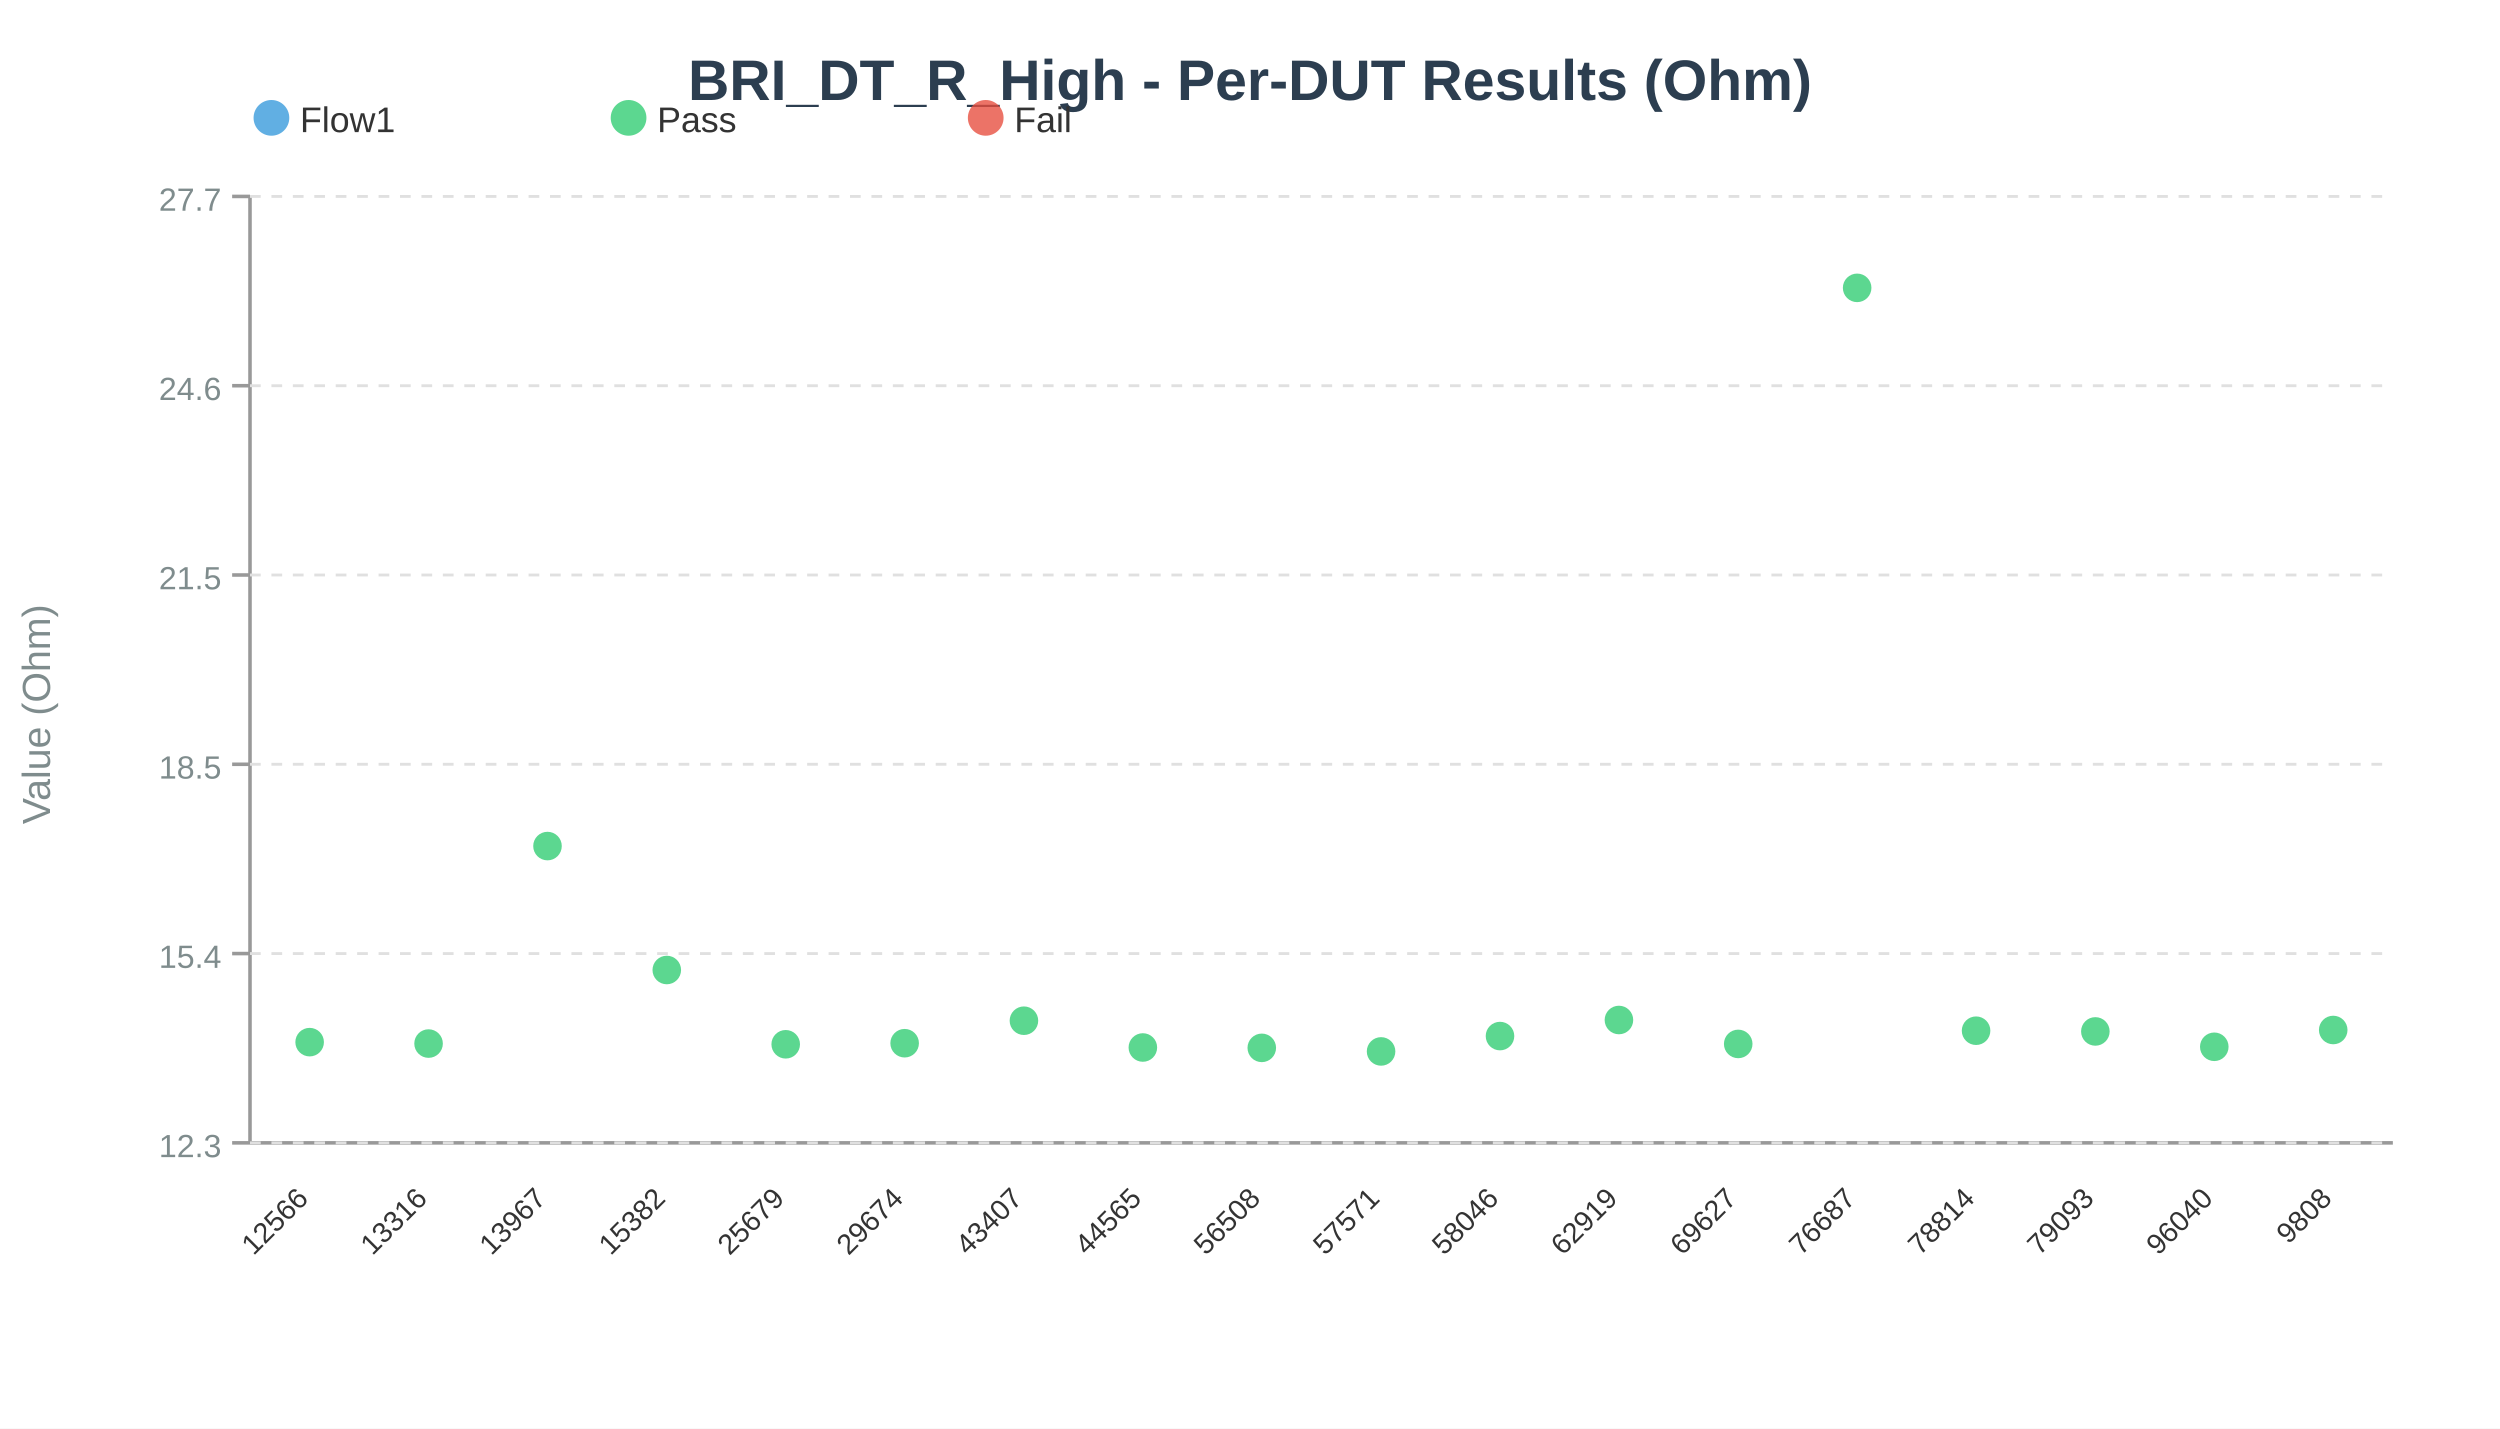
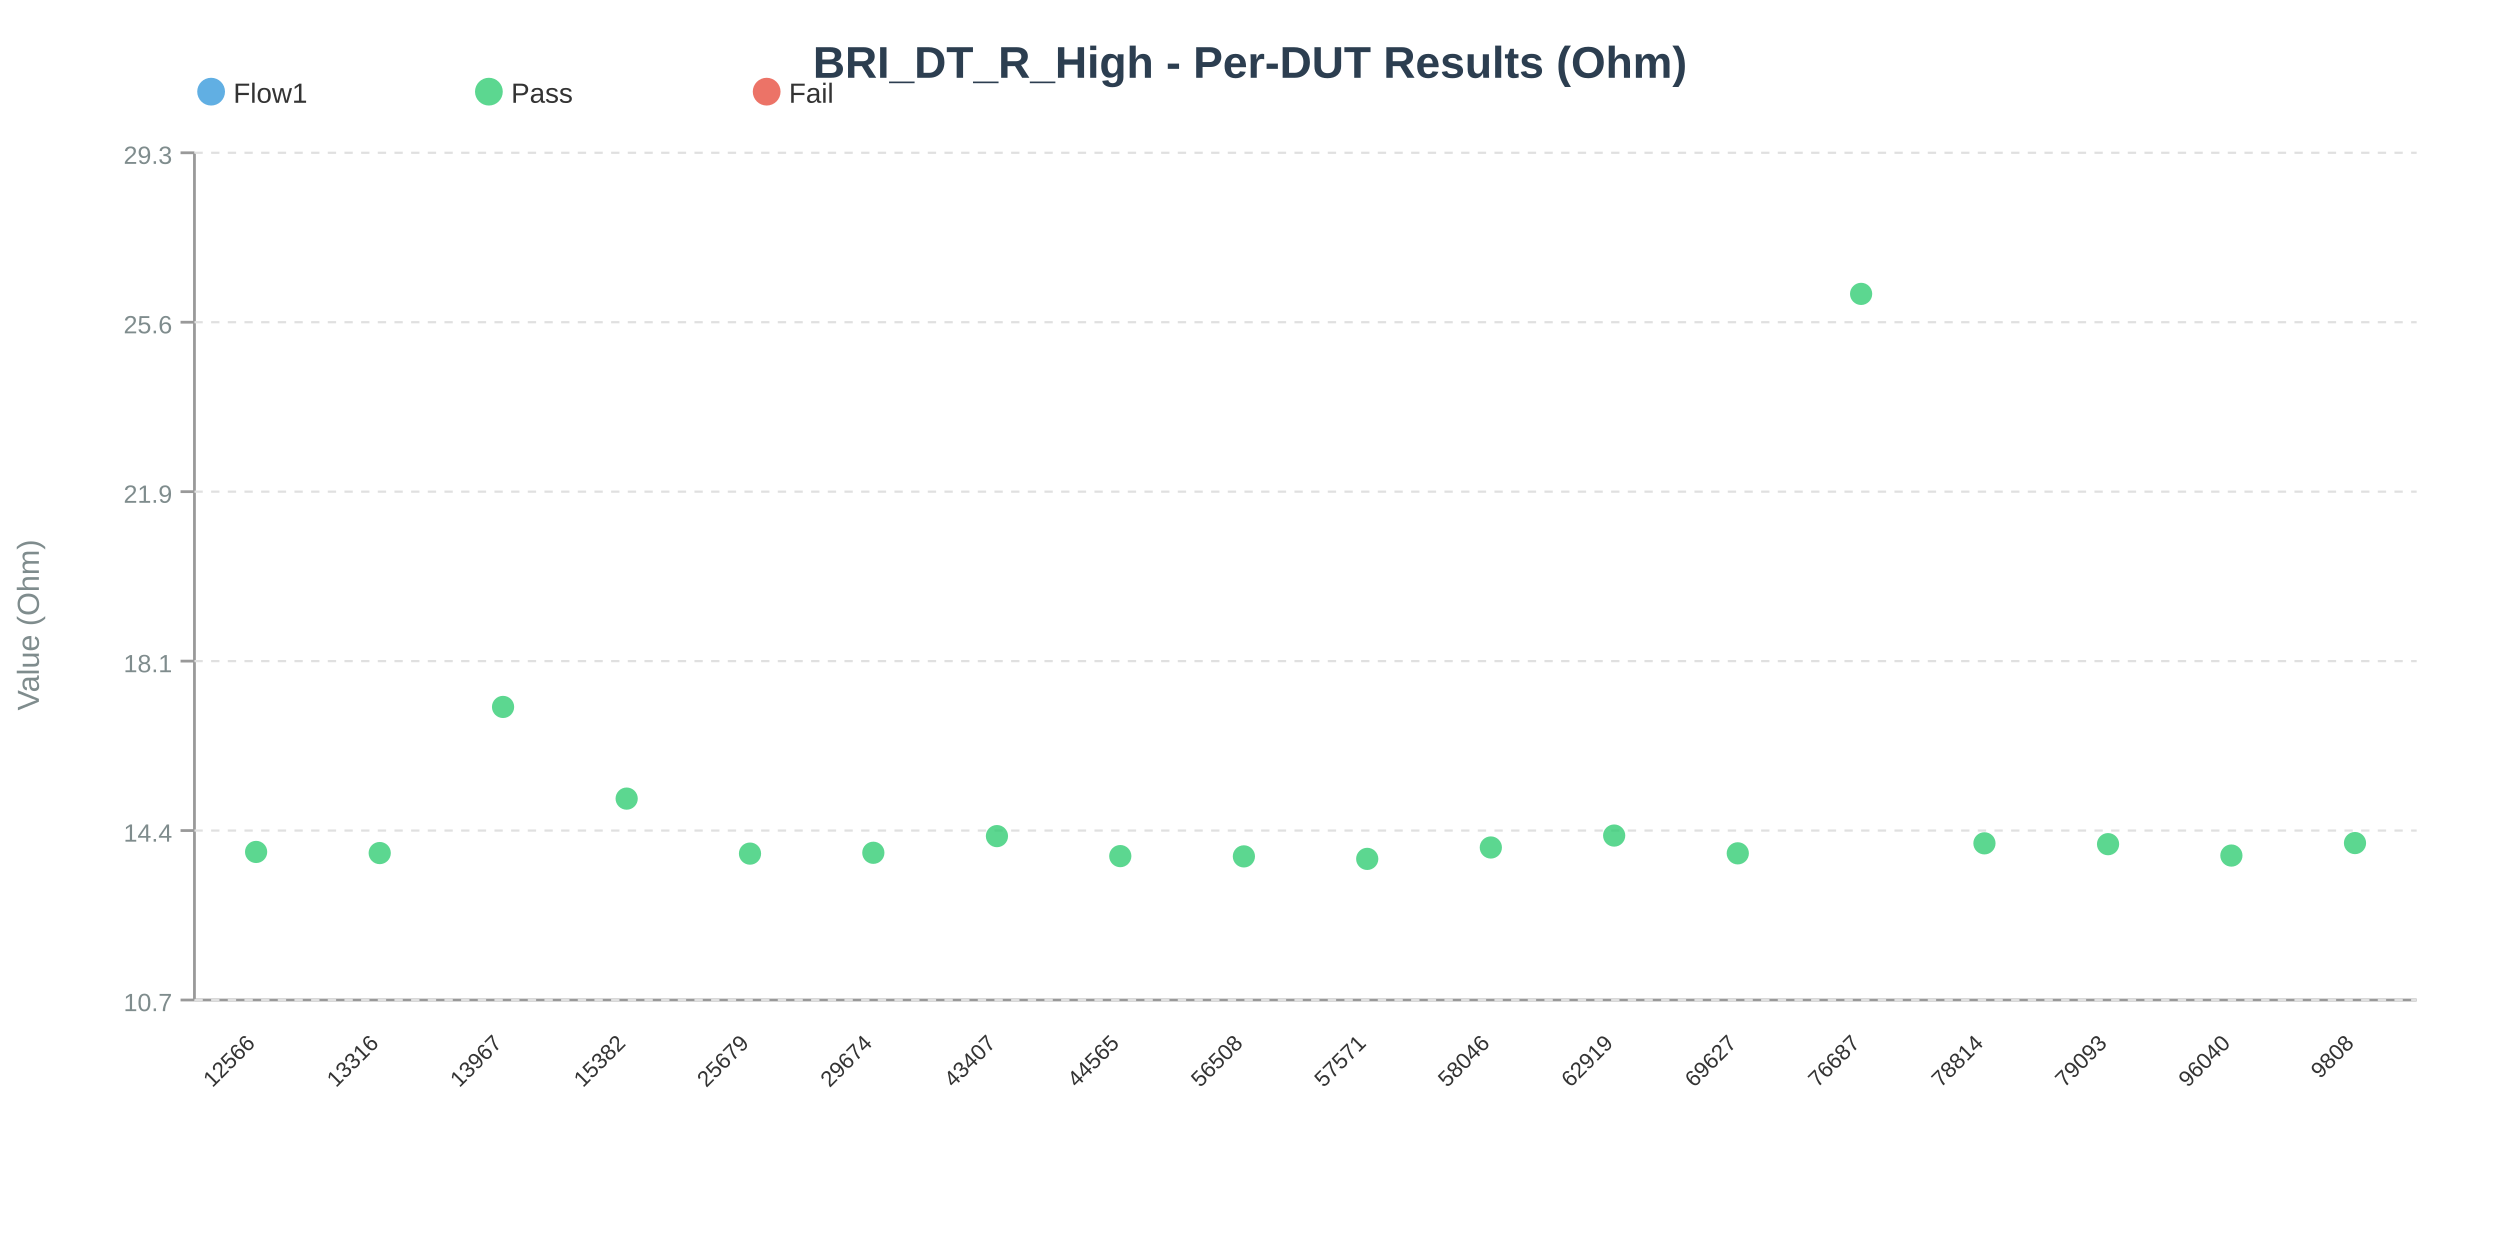
- <svg xmlns="http://www.w3.org/2000/svg" width="700" height="400" viewBox="0 0 700 400">
-   <rect width="700" height="400" fill="#ffffff" />
-   <text x="350.0" y="28.0" font-size="16" font-weight="bold" text-anchor="middle" fill="#2c3e50" font-family="Arial,sans-serif">BRI_DT_R_High - Per-DUT Results (Ohm)</text>
-   <line x1="70.0" y1="320.0" x2="670.0" y2="320.0" stroke="#999" stroke-width="1" />
-   <line x1="70.0" y1="55.0" x2="70.0" y2="320.0" stroke="#999" stroke-width="1" />
-   <line x1="65.0" y1="320.0" x2="70.0" y2="320.0" stroke="#999" stroke-width="1" />
-   <line x1="70.0" y1="320.0" x2="670.0" y2="320.0" stroke="#e0e0e0" stroke-width="0.8" stroke-dasharray="3,3" />
-   <text x="62.0" y="324.0" font-size="9" font-weight="normal" text-anchor="end" fill="#7f8c8d" font-family="Arial,sans-serif">12.3</text>
-   <line x1="65.0" y1="267.0" x2="70.0" y2="267.0" stroke="#999" stroke-width="1" />
-   <line x1="70.0" y1="267.0" x2="670.0" y2="267.0" stroke="#e0e0e0" stroke-width="0.8" stroke-dasharray="3,3" />
-   <text x="62.0" y="271.0" font-size="9" font-weight="normal" text-anchor="end" fill="#7f8c8d" font-family="Arial,sans-serif">15.4</text>
-   <line x1="65.0" y1="214.0" x2="70.0" y2="214.0" stroke="#999" stroke-width="1" />
-   <line x1="70.0" y1="214.0" x2="670.0" y2="214.0" stroke="#e0e0e0" stroke-width="0.8" stroke-dasharray="3,3" />
-   <text x="62.0" y="218.0" font-size="9" font-weight="normal" text-anchor="end" fill="#7f8c8d" font-family="Arial,sans-serif">18.5</text>
-   <line x1="65.0" y1="161.0" x2="70.0" y2="161.0" stroke="#999" stroke-width="1" />
-   <line x1="70.0" y1="161.0" x2="670.0" y2="161.0" stroke="#e0e0e0" stroke-width="0.8" stroke-dasharray="3,3" />
-   <text x="62.0" y="165.0" font-size="9" font-weight="normal" text-anchor="end" fill="#7f8c8d" font-family="Arial,sans-serif">21.5</text>
-   <line x1="65.0" y1="108.0" x2="70.0" y2="108.0" stroke="#999" stroke-width="1" />
-   <line x1="70.0" y1="108.0" x2="670.0" y2="108.0" stroke="#e0e0e0" stroke-width="0.8" stroke-dasharray="3,3" />
-   <text x="62.0" y="112.0" font-size="9" font-weight="normal" text-anchor="end" fill="#7f8c8d" font-family="Arial,sans-serif">24.6</text>
+ <svg xmlns="http://www.w3.org/2000/svg" width="900" height="450" viewBox="0 0 900 450">
+   <rect width="900" height="450" fill="#ffffff" />
+   <text x="450.0" y="28.0" font-size="16" font-weight="bold" text-anchor="middle" fill="#2c3e50" font-family="Arial,sans-serif">BRI_DT_R_High - Per-DUT Results (Ohm)</text>
+   <line x1="70.0" y1="360.0" x2="870.0" y2="360.0" stroke="#999" stroke-width="1" />
+   <line x1="70.0" y1="55.0" x2="70.0" y2="360.0" stroke="#999" stroke-width="1" />
+   <line x1="65.0" y1="360.0" x2="70.0" y2="360.0" stroke="#999" stroke-width="1" />
+   <line x1="70.0" y1="360.0" x2="870.0" y2="360.0" stroke="#e0e0e0" stroke-width="0.8" stroke-dasharray="3,3" />
+   <text x="62.0" y="364.0" font-size="9" font-weight="normal" text-anchor="end" fill="#7f8c8d" font-family="Arial,sans-serif">10.7</text>
+   <line x1="65.0" y1="299.0" x2="70.0" y2="299.0" stroke="#999" stroke-width="1" />
+   <line x1="70.0" y1="299.0" x2="870.0" y2="299.0" stroke="#e0e0e0" stroke-width="0.8" stroke-dasharray="3,3" />
+   <text x="62.0" y="303.0" font-size="9" font-weight="normal" text-anchor="end" fill="#7f8c8d" font-family="Arial,sans-serif">14.4</text>
+   <line x1="65.0" y1="238.0" x2="70.0" y2="238.0" stroke="#999" stroke-width="1" />
+   <line x1="70.0" y1="238.0" x2="870.0" y2="238.0" stroke="#e0e0e0" stroke-width="0.8" stroke-dasharray="3,3" />
+   <text x="62.0" y="242.0" font-size="9" font-weight="normal" text-anchor="end" fill="#7f8c8d" font-family="Arial,sans-serif">18.1</text>
+   <line x1="65.0" y1="177.0" x2="70.0" y2="177.0" stroke="#999" stroke-width="1" />
+   <line x1="70.0" y1="177.0" x2="870.0" y2="177.0" stroke="#e0e0e0" stroke-width="0.8" stroke-dasharray="3,3" />
+   <text x="62.0" y="181.0" font-size="9" font-weight="normal" text-anchor="end" fill="#7f8c8d" font-family="Arial,sans-serif">21.9</text>
+   <line x1="65.0" y1="116.0" x2="70.0" y2="116.0" stroke="#999" stroke-width="1" />
+   <line x1="70.0" y1="116.0" x2="870.0" y2="116.0" stroke="#e0e0e0" stroke-width="0.8" stroke-dasharray="3,3" />
+   <text x="62.0" y="120.0" font-size="9" font-weight="normal" text-anchor="end" fill="#7f8c8d" font-family="Arial,sans-serif">25.6</text>
  <line x1="65.0" y1="55.0" x2="70.0" y2="55.0" stroke="#999" stroke-width="1" />
-   <line x1="70.0" y1="55.0" x2="670.0" y2="55.0" stroke="#e0e0e0" stroke-width="0.8" stroke-dasharray="3,3" />
-   <text x="62.0" y="59.0" font-size="9" font-weight="normal" text-anchor="end" fill="#7f8c8d" font-family="Arial,sans-serif">27.7</text>
-   <text x="14.0" y="200.0" font-size="11" font-weight="normal" text-anchor="middle" fill="#7f8c8d" font-family="Arial,sans-serif" transform="rotate(-90,14,200.0)">Value (Ohm)</text>
-   <circle cx="653.3" cy="288.4" r="4" fill="#2ecc71" stroke="none" opacity="0.78" />
-   <circle cx="253.3" cy="292.1" r="4" fill="#2ecc71" stroke="none" opacity="0.78" />
-   <circle cx="86.7" cy="291.8" r="4" fill="#2ecc71" stroke="none" opacity="0.78" />
-   <circle cx="553.3" cy="288.6" r="4" fill="#2ecc71" stroke="none" opacity="0.78" />
-   <circle cx="386.7" cy="294.4" r="4" fill="#2ecc71" stroke="none" opacity="0.78" />
-   <circle cx="286.7" cy="285.8" r="4" fill="#2ecc71" stroke="none" opacity="0.78" />
-   <circle cx="320.0" cy="293.3" r="4" fill="#2ecc71" stroke="none" opacity="0.78" />
-   <circle cx="453.3" cy="285.6" r="4" fill="#2ecc71" stroke="none" opacity="0.78" />
-   <circle cx="186.7" cy="271.6" r="4" fill="#2ecc71" stroke="none" opacity="0.78" />
-   <circle cx="120.0" cy="292.2" r="4" fill="#2ecc71" stroke="none" opacity="0.78" />
-   <circle cx="520.0" cy="80.6" r="4" fill="#2ecc71" stroke="none" opacity="0.78" />
-   <circle cx="486.7" cy="292.3" r="4" fill="#2ecc71" stroke="none" opacity="0.78" />
-   <circle cx="353.3" cy="293.4" r="4" fill="#2ecc71" stroke="none" opacity="0.78" />
-   <circle cx="420.0" cy="290.1" r="4" fill="#2ecc71" stroke="none" opacity="0.78" />
-   <circle cx="153.3" cy="236.9" r="4" fill="#2ecc71" stroke="none" opacity="0.78" />
-   <circle cx="220.0" cy="292.4" r="4" fill="#2ecc71" stroke="none" opacity="0.78" />
-   <circle cx="620.0" cy="293.1" r="4" fill="#2ecc71" stroke="none" opacity="0.78" />
-   <circle cx="586.7" cy="288.8" r="4" fill="#2ecc71" stroke="none" opacity="0.78" />
-   <text x="86.7" y="336.0" font-size="8" font-weight="normal" text-anchor="end" fill="#333" font-family="Arial,sans-serif" transform="rotate(-45,86.7,336)">12566</text>
-   <text x="120.0" y="336.0" font-size="8" font-weight="normal" text-anchor="end" fill="#333" font-family="Arial,sans-serif" transform="rotate(-45,120.0,336)">13316</text>
-   <text x="153.3" y="336.0" font-size="8" font-weight="normal" text-anchor="end" fill="#333" font-family="Arial,sans-serif" transform="rotate(-45,153.3,336)">13967</text>
-   <text x="186.7" y="336.0" font-size="8" font-weight="normal" text-anchor="end" fill="#333" font-family="Arial,sans-serif" transform="rotate(-45,186.7,336)">15382</text>
-   <text x="220.0" y="336.0" font-size="8" font-weight="normal" text-anchor="end" fill="#333" font-family="Arial,sans-serif" transform="rotate(-45,220.0,336)">25679</text>
-   <text x="253.3" y="336.0" font-size="8" font-weight="normal" text-anchor="end" fill="#333" font-family="Arial,sans-serif" transform="rotate(-45,253.3,336)">29674</text>
-   <text x="286.7" y="336.0" font-size="8" font-weight="normal" text-anchor="end" fill="#333" font-family="Arial,sans-serif" transform="rotate(-45,286.7,336)">43407</text>
-   <text x="320.0" y="336.0" font-size="8" font-weight="normal" text-anchor="end" fill="#333" font-family="Arial,sans-serif" transform="rotate(-45,320.0,336)">44565</text>
-   <text x="353.3" y="336.0" font-size="8" font-weight="normal" text-anchor="end" fill="#333" font-family="Arial,sans-serif" transform="rotate(-45,353.3,336)">56508</text>
-   <text x="386.7" y="336.0" font-size="8" font-weight="normal" text-anchor="end" fill="#333" font-family="Arial,sans-serif" transform="rotate(-45,386.7,336)">57571</text>
-   <text x="420.0" y="336.0" font-size="8" font-weight="normal" text-anchor="end" fill="#333" font-family="Arial,sans-serif" transform="rotate(-45,420.0,336)">58046</text>
-   <text x="453.3" y="336.0" font-size="8" font-weight="normal" text-anchor="end" fill="#333" font-family="Arial,sans-serif" transform="rotate(-45,453.3,336)">62919</text>
-   <text x="486.7" y="336.0" font-size="8" font-weight="normal" text-anchor="end" fill="#333" font-family="Arial,sans-serif" transform="rotate(-45,486.7,336)">69627</text>
-   <text x="520.0" y="336.0" font-size="8" font-weight="normal" text-anchor="end" fill="#333" font-family="Arial,sans-serif" transform="rotate(-45,520.0,336)">76687</text>
-   <text x="553.3" y="336.0" font-size="8" font-weight="normal" text-anchor="end" fill="#333" font-family="Arial,sans-serif" transform="rotate(-45,553.3,336)">78814</text>
-   <text x="586.7" y="336.0" font-size="8" font-weight="normal" text-anchor="end" fill="#333" font-family="Arial,sans-serif" transform="rotate(-45,586.7,336)">79093</text>
-   <text x="620.0" y="336.0" font-size="8" font-weight="normal" text-anchor="end" fill="#333" font-family="Arial,sans-serif" transform="rotate(-45,620.0,336)">96040</text>
-   <text x="653.3" y="336.0" font-size="8" font-weight="normal" text-anchor="end" fill="#333" font-family="Arial,sans-serif" transform="rotate(-45,653.3,336)">9808</text>
+   <line x1="70.0" y1="55.0" x2="870.0" y2="55.0" stroke="#e0e0e0" stroke-width="0.8" stroke-dasharray="3,3" />
+   <text x="62.0" y="59.0" font-size="9" font-weight="normal" text-anchor="end" fill="#7f8c8d" font-family="Arial,sans-serif">29.3</text>
+   <text x="14.0" y="225.0" font-size="11" font-weight="normal" text-anchor="middle" fill="#7f8c8d" font-family="Arial,sans-serif" transform="rotate(-90,14,225.0)">Value (Ohm)</text>
+   <circle cx="847.8" cy="303.5" r="4" fill="#2ecc71" stroke="none" opacity="0.78" />
+   <circle cx="314.4" cy="307.0" r="4" fill="#2ecc71" stroke="none" opacity="0.78" />
+   <circle cx="92.2" cy="306.7" r="4" fill="#2ecc71" stroke="none" opacity="0.78" />
+   <circle cx="714.4" cy="303.6" r="4" fill="#2ecc71" stroke="none" opacity="0.78" />
+   <circle cx="492.2" cy="309.2" r="4" fill="#2ecc71" stroke="none" opacity="0.78" />
+   <circle cx="358.9" cy="301.0" r="4" fill="#2ecc71" stroke="none" opacity="0.78" />
+   <circle cx="403.3" cy="308.2" r="4" fill="#2ecc71" stroke="none" opacity="0.78" />
+   <circle cx="581.1" cy="300.8" r="4" fill="#2ecc71" stroke="none" opacity="0.78" />
+   <circle cx="225.6" cy="287.5" r="4" fill="#2ecc71" stroke="none" opacity="0.78" />
+   <circle cx="136.7" cy="307.1" r="4" fill="#2ecc71" stroke="none" opacity="0.78" />
+   <circle cx="670.0" cy="105.8" r="4" fill="#2ecc71" stroke="none" opacity="0.78" />
+   <circle cx="625.6" cy="307.2" r="4" fill="#2ecc71" stroke="none" opacity="0.78" />
+   <circle cx="447.8" cy="308.3" r="4" fill="#2ecc71" stroke="none" opacity="0.78" />
+   <circle cx="536.7" cy="305.1" r="4" fill="#2ecc71" stroke="none" opacity="0.78" />
+   <circle cx="181.1" cy="254.5" r="4" fill="#2ecc71" stroke="none" opacity="0.78" />
+   <circle cx="270.0" cy="307.3" r="4" fill="#2ecc71" stroke="none" opacity="0.78" />
+   <circle cx="803.3" cy="308.0" r="4" fill="#2ecc71" stroke="none" opacity="0.78" />
+   <circle cx="758.9" cy="303.9" r="4" fill="#2ecc71" stroke="none" opacity="0.78" />
+   <text x="92.2" y="376.0" font-size="8" font-weight="normal" text-anchor="end" fill="#333" font-family="Arial,sans-serif" transform="rotate(-45,92.2,376)">12566</text>
+   <text x="136.7" y="376.0" font-size="8" font-weight="normal" text-anchor="end" fill="#333" font-family="Arial,sans-serif" transform="rotate(-45,136.7,376)">13316</text>
+   <text x="181.1" y="376.0" font-size="8" font-weight="normal" text-anchor="end" fill="#333" font-family="Arial,sans-serif" transform="rotate(-45,181.1,376)">13967</text>
+   <text x="225.6" y="376.0" font-size="8" font-weight="normal" text-anchor="end" fill="#333" font-family="Arial,sans-serif" transform="rotate(-45,225.6,376)">15382</text>
+   <text x="270.0" y="376.0" font-size="8" font-weight="normal" text-anchor="end" fill="#333" font-family="Arial,sans-serif" transform="rotate(-45,270.0,376)">25679</text>
+   <text x="314.4" y="376.0" font-size="8" font-weight="normal" text-anchor="end" fill="#333" font-family="Arial,sans-serif" transform="rotate(-45,314.4,376)">29674</text>
+   <text x="358.9" y="376.0" font-size="8" font-weight="normal" text-anchor="end" fill="#333" font-family="Arial,sans-serif" transform="rotate(-45,358.9,376)">43407</text>
+   <text x="403.3" y="376.0" font-size="8" font-weight="normal" text-anchor="end" fill="#333" font-family="Arial,sans-serif" transform="rotate(-45,403.3,376)">44565</text>
+   <text x="447.8" y="376.0" font-size="8" font-weight="normal" text-anchor="end" fill="#333" font-family="Arial,sans-serif" transform="rotate(-45,447.8,376)">56508</text>
+   <text x="492.2" y="376.0" font-size="8" font-weight="normal" text-anchor="end" fill="#333" font-family="Arial,sans-serif" transform="rotate(-45,492.2,376)">57571</text>
+   <text x="536.7" y="376.0" font-size="8" font-weight="normal" text-anchor="end" fill="#333" font-family="Arial,sans-serif" transform="rotate(-45,536.7,376)">58046</text>
+   <text x="581.1" y="376.0" font-size="8" font-weight="normal" text-anchor="end" fill="#333" font-family="Arial,sans-serif" transform="rotate(-45,581.1,376)">62919</text>
+   <text x="625.6" y="376.0" font-size="8" font-weight="normal" text-anchor="end" fill="#333" font-family="Arial,sans-serif" transform="rotate(-45,625.6,376)">69627</text>
+   <text x="670.0" y="376.0" font-size="8" font-weight="normal" text-anchor="end" fill="#333" font-family="Arial,sans-serif" transform="rotate(-45,670.0,376)">76687</text>
+   <text x="714.4" y="376.0" font-size="8" font-weight="normal" text-anchor="end" fill="#333" font-family="Arial,sans-serif" transform="rotate(-45,714.4,376)">78814</text>
+   <text x="758.9" y="376.0" font-size="8" font-weight="normal" text-anchor="end" fill="#333" font-family="Arial,sans-serif" transform="rotate(-45,758.9,376)">79093</text>
+   <text x="803.3" y="376.0" font-size="8" font-weight="normal" text-anchor="end" fill="#333" font-family="Arial,sans-serif" transform="rotate(-45,803.3,376)">96040</text>
+   <text x="847.8" y="376.0" font-size="8" font-weight="normal" text-anchor="end" fill="#333" font-family="Arial,sans-serif" transform="rotate(-45,847.8,376)">9808</text>
  <circle cx="76.0" cy="33.0" r="5" fill="#3498db" stroke="none" opacity="0.78" />
  <text x="84.0" y="37.0" font-size="10" font-weight="normal" text-anchor="start" fill="#333" font-family="Arial,sans-serif">Flow1</text>
  <circle cx="176.0" cy="33.0" r="5" fill="#2ecc71" stroke="none" opacity="0.78" />
  <text x="184.0" y="37.0" font-size="10" font-weight="normal" text-anchor="start" fill="#333" font-family="Arial,sans-serif">Pass</text>
  <circle cx="276.0" cy="33.0" r="5" fill="#e74c3c" stroke="none" opacity="0.78" />
  <text x="284.0" y="37.0" font-size="10" font-weight="normal" text-anchor="start" fill="#333" font-family="Arial,sans-serif">Fail</text>
</svg>
